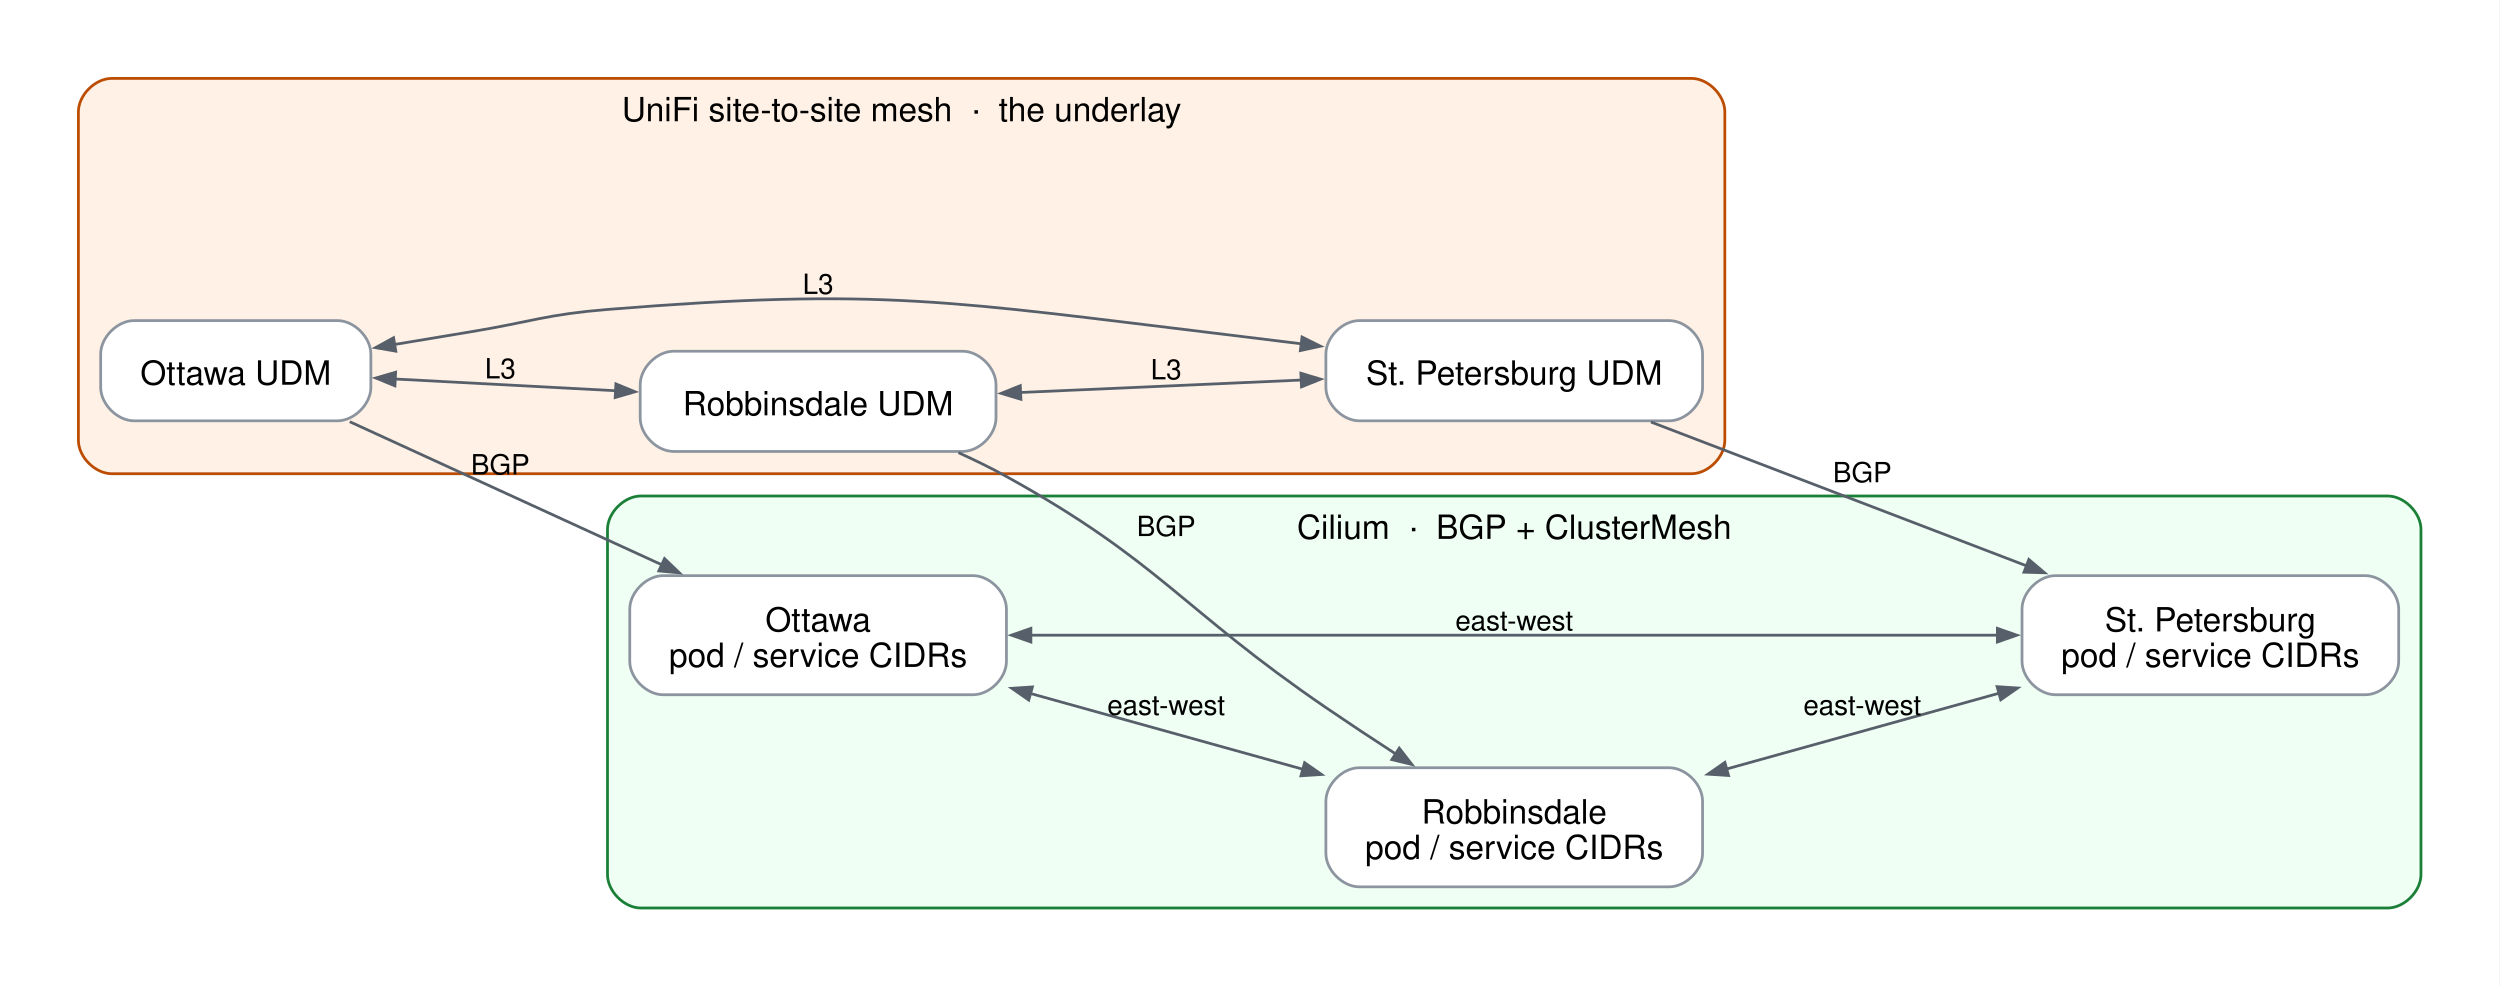
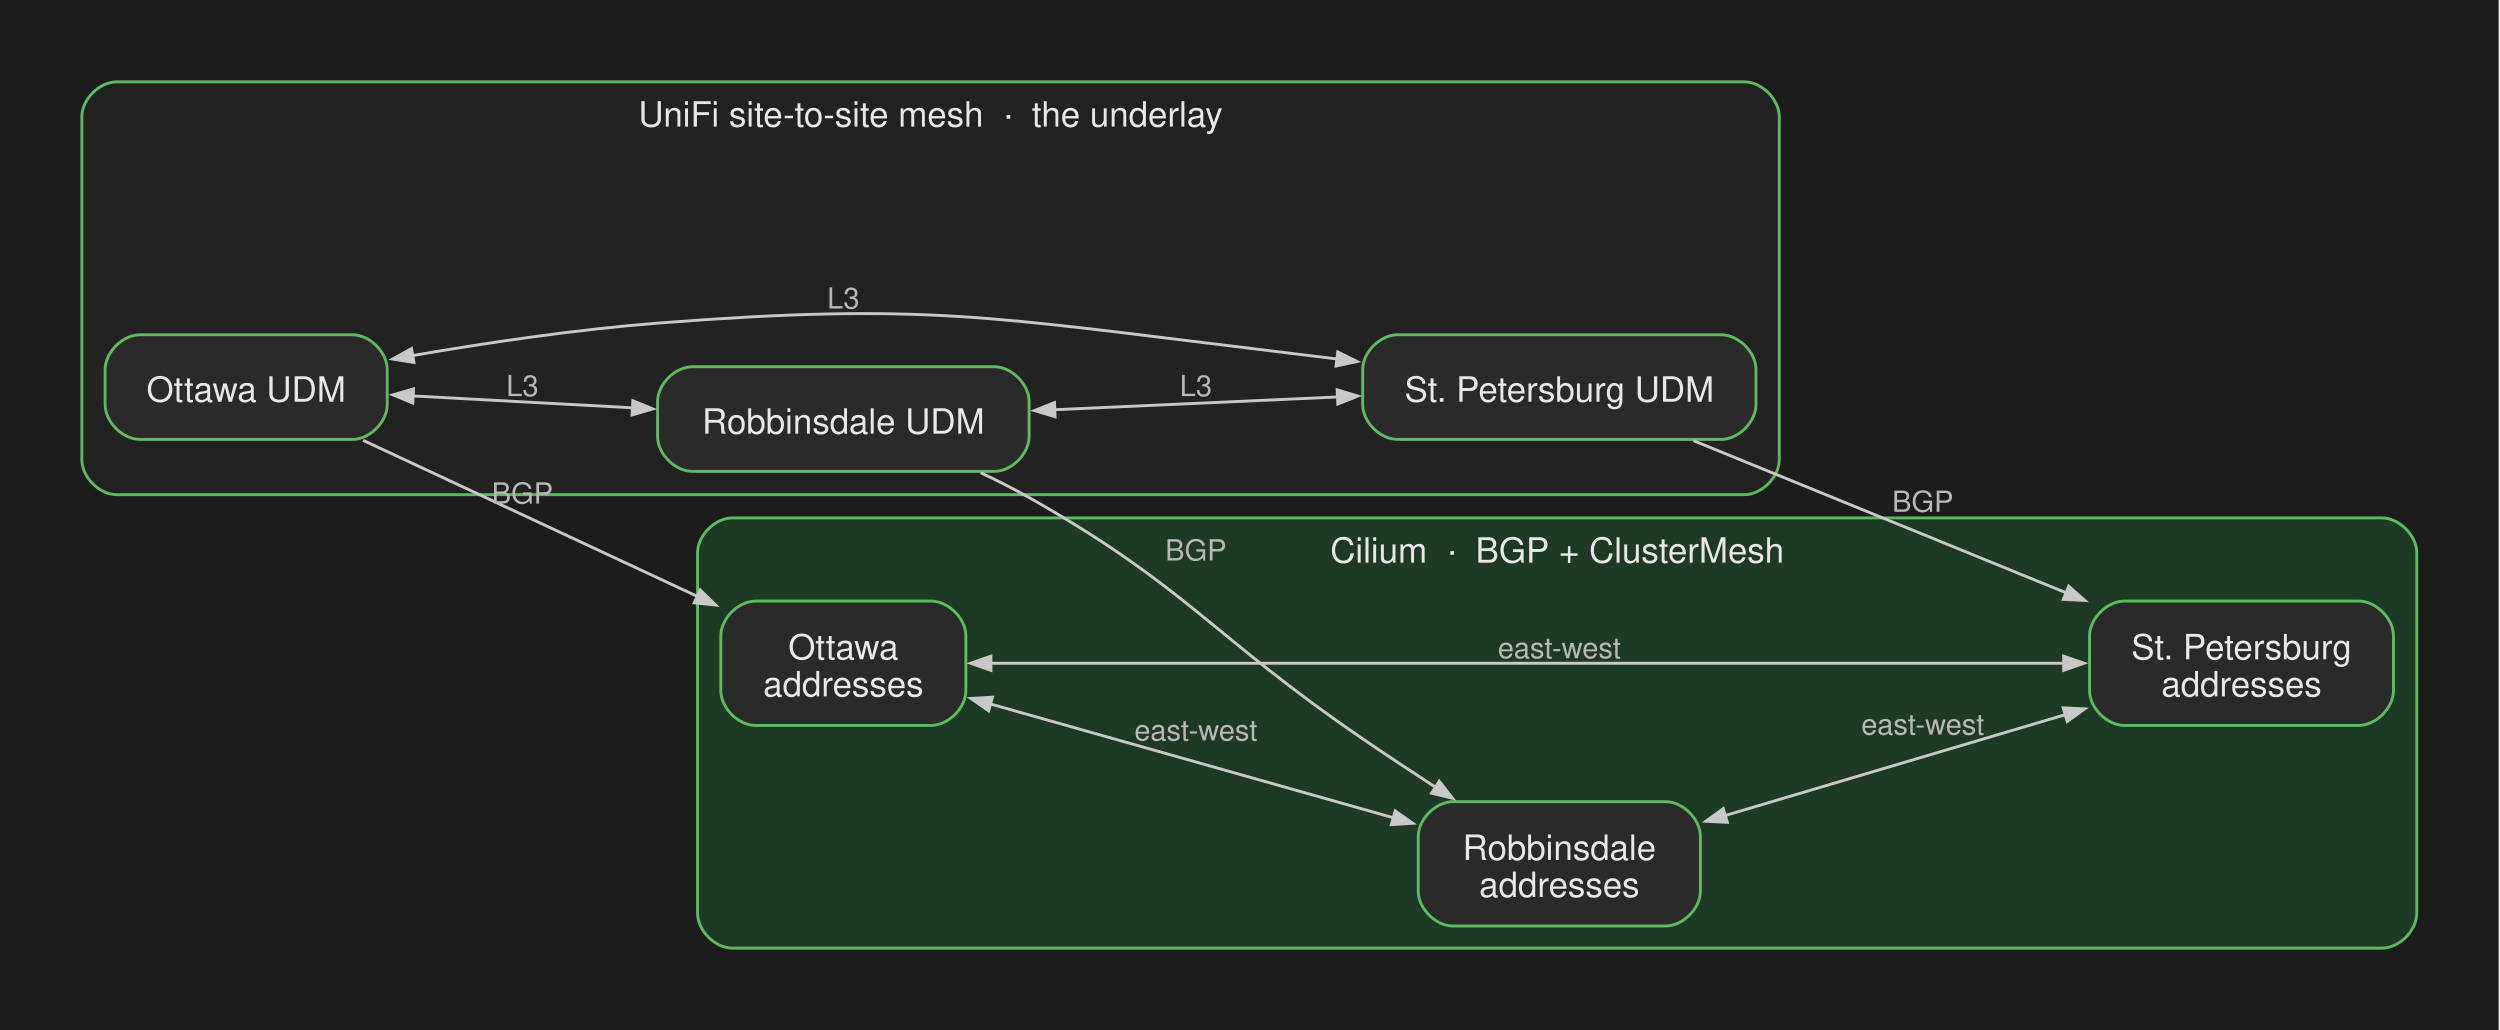
- <svg xmlns="http://www.w3.org/2000/svg" width="898pt" height="354pt" viewBox="0.00 0.00 898.00 354.00">
+ <svg xmlns="http://www.w3.org/2000/svg" width="860pt" height="354pt" viewBox="0.00 0.00 860.00 354.00">
  <g id="graph0" class="graph" transform="scale(1 1) rotate(0) translate(20.16 334.16)">
-     <polygon fill="#ffffff" stroke="none" points="-20.16,20.16 -20.16,-334.16 877.61,-334.16 877.61,20.16 -20.16,20.16" />
+     <polygon fill="#1c1c1c" stroke="none" points="-20.16,20.16 -20.16,-334.16 839.36,-334.16 839.36,20.16 -20.16,20.16" />
    <g id="clust1" class="cluster">
-       <path fill="#fff1e5" stroke="#bc4c00" d="M20,-164C20,-164 587.4,-164 587.4,-164 593.4,-164 599.4,-170 599.4,-176 599.4,-176 599.4,-294 599.4,-294 599.4,-300 593.4,-306 587.4,-306 587.4,-306 20,-306 20,-306 14,-306 8,-300 8,-294 8,-294 8,-176 8,-176 8,-170 14,-164 20,-164" />
-       <text xml:space="preserve" text-anchor="middle" x="303.7" y="-290.6" font-family="Helvetica,sans-Serif" font-size="12.00">UniFi site-to-site mesh  ·  the underlay</text>
+       <path fill="#222222" stroke="#5dba5d" d="M20,-164C20,-164 579.9,-164 579.9,-164 585.9,-164 591.9,-170 591.9,-176 591.9,-176 591.9,-294 591.9,-294 591.9,-300 585.9,-306 579.9,-306 579.9,-306 20,-306 20,-306 14,-306 8,-300 8,-294 8,-294 8,-176 8,-176 8,-170 14,-164 20,-164" />
+       <text xml:space="preserve" text-anchor="middle" x="299.95" y="-290.6" font-family="Helvetica,sans-Serif" font-size="12.00" fill="#e8e8e8">UniFi site-to-site mesh  ·  the underlay</text>
    </g>
    <g id="clust2" class="cluster">
-       <path fill="#f0fff4" stroke="#1a7f37" d="M210.05,-8C210.05,-8 837.45,-8 837.45,-8 843.45,-8 849.45,-14 849.45,-20 849.45,-20 849.45,-144 849.45,-144 849.45,-150 843.45,-156 837.45,-156 837.45,-156 210.05,-156 210.05,-156 204.05,-156 198.05,-150 198.05,-144 198.05,-144 198.05,-20 198.05,-20 198.05,-14 204.05,-8 210.05,-8" />
-       <text xml:space="preserve" text-anchor="middle" x="523.75" y="-140.6" font-family="Helvetica,sans-Serif" font-size="12.00">Cilium  ·  BGP + ClusterMesh</text>
+       <path fill="#1e3a24" stroke="#5dba5d" d="M231.8,-8C231.8,-8 799.2,-8 799.2,-8 805.2,-8 811.2,-14 811.2,-20 811.2,-20 811.2,-144 811.2,-144 811.2,-150 805.2,-156 799.2,-156 799.2,-156 231.8,-156 231.8,-156 225.8,-156 219.8,-150 219.8,-144 219.8,-144 219.8,-20 219.8,-20 219.8,-14 225.8,-8 231.8,-8" />
+       <text xml:space="preserve" text-anchor="middle" x="515.5" y="-140.6" font-family="Helvetica,sans-Serif" font-size="12.00" fill="#e8e8e8">Cilium  ·  BGP + ClusterMesh</text>
    </g>
    <g id="node1" class="node">
-       <path fill="#ffffff" stroke="#8c959f" d="M101.05,-219C101.05,-219 28,-219 28,-219 22,-219 16,-213 16,-207 16,-207 16,-195 16,-195 16,-189 22,-183 28,-183 28,-183 101.05,-183 101.05,-183 107.05,-183 113.05,-189 113.05,-195 113.05,-195 113.05,-207 113.05,-207 113.05,-213 107.05,-219 101.05,-219" />
-       <text xml:space="preserve" text-anchor="middle" x="64.52" y="-195.97" font-family="Helvetica,sans-Serif" font-size="12.00">Ottawa UDM</text>
+       <path fill="#2a2a2a" stroke="#5dba5d" d="M101.05,-219C101.05,-219 28,-219 28,-219 22,-219 16,-213 16,-207 16,-207 16,-195 16,-195 16,-189 22,-183 28,-183 28,-183 101.05,-183 101.05,-183 107.05,-183 113.05,-189 113.05,-195 113.05,-195 113.05,-207 113.05,-207 113.05,-213 107.05,-219 101.05,-219" />
+       <text xml:space="preserve" text-anchor="middle" x="64.52" y="-195.97" font-family="Helvetica,sans-Serif" font-size="12.00" fill="#e8e8e8">Ottawa UDM</text>
    </g>
    <g id="node2" class="node">
-       <path fill="#ffffff" stroke="#8c959f" d="M325.6,-208C325.6,-208 221.8,-208 221.8,-208 215.8,-208 209.8,-202 209.8,-196 209.8,-196 209.8,-184 209.8,-184 209.8,-178 215.8,-172 221.8,-172 221.8,-172 325.6,-172 325.6,-172 331.6,-172 337.6,-178 337.6,-184 337.6,-184 337.6,-196 337.6,-196 337.6,-202 331.6,-208 325.6,-208" />
-       <text xml:space="preserve" text-anchor="middle" x="273.7" y="-184.97" font-family="Helvetica,sans-Serif" font-size="12.00">Robbinsdale UDM</text>
+       <path fill="#2a2a2a" stroke="#5dba5d" d="M321.85,-208C321.85,-208 218.05,-208 218.05,-208 212.05,-208 206.05,-202 206.05,-196 206.05,-196 206.05,-184 206.05,-184 206.05,-178 212.05,-172 218.05,-172 218.05,-172 321.85,-172 321.85,-172 327.85,-172 333.85,-178 333.85,-184 333.85,-184 333.85,-196 333.85,-196 333.85,-202 327.85,-208 321.85,-208" />
+       <text xml:space="preserve" text-anchor="middle" x="269.95" y="-184.97" font-family="Helvetica,sans-Serif" font-size="12.00" fill="#e8e8e8">Robbinsdale UDM</text>
    </g>
    <g id="edge1" class="edge">
-       <path fill="none" stroke="#57606a" d="M121.55,-198.03C146.04,-196.72 175.07,-195.18 201.1,-193.8" />
-       <polygon fill="#57606a" stroke="#57606a" points="121.69,-195.56 114.83,-198.38 121.95,-200.46 121.69,-195.56" />
-       <polygon fill="#57606a" stroke="#57606a" points="201.07,-196.26 207.93,-193.44 200.81,-191.36 201.07,-196.26" />
-       <text xml:space="preserve" text-anchor="middle" x="159.55" y="-198.24" font-family="Helvetica,sans-Serif" font-size="10.00">L3</text>
+       <path fill="none" stroke="#c8c8c8" d="M121.76,-197.96C145.22,-196.69 172.74,-195.2 197.59,-193.86" />
+       <polygon fill="#c8c8c8" stroke="#c8c8c8" points="121.85,-195.5 114.99,-198.33 122.11,-200.39 121.85,-195.5" />
+       <polygon fill="#c8c8c8" stroke="#c8c8c8" points="197.54,-196.32 204.4,-193.49 197.27,-191.42 197.54,-196.32" />
+       <text xml:space="preserve" text-anchor="middle" x="159.55" y="-197.91" font-family="Helvetica,sans-Serif" font-size="10.00" fill="#b8b8b8">L3</text>
    </g>
    <g id="node3" class="node">
-       <path fill="#ffffff" stroke="#8c959f" d="M579.4,-219C579.4,-219 468.1,-219 468.1,-219 462.1,-219 456.1,-213 456.1,-207 456.1,-207 456.1,-195 456.1,-195 456.1,-189 462.1,-183 468.1,-183 468.1,-183 579.4,-183 579.4,-183 585.4,-183 591.4,-189 591.4,-195 591.4,-195 591.4,-207 591.4,-207 591.4,-213 585.4,-219 579.4,-219" />
-       <text xml:space="preserve" text-anchor="middle" x="523.75" y="-195.97" font-family="Helvetica,sans-Serif" font-size="12.00">St. Petersburg UDM</text>
+       <path fill="#2a2a2a" stroke="#5dba5d" d="M571.9,-219C571.9,-219 460.6,-219 460.6,-219 454.6,-219 448.6,-213 448.6,-207 448.6,-207 448.6,-195 448.6,-195 448.6,-189 454.6,-183 460.6,-183 460.6,-183 571.9,-183 571.9,-183 577.9,-183 583.9,-189 583.9,-195 583.9,-195 583.9,-207 583.9,-207 583.9,-213 577.9,-219 571.9,-219" />
+       <text xml:space="preserve" text-anchor="middle" x="516.25" y="-195.97" font-family="Helvetica,sans-Serif" font-size="12.00" fill="#e8e8e8">St. Petersburg UDM</text>
    </g>
    <g id="edge2" class="edge">
-       <path fill="none" stroke="#57606a" d="M121.57,-210.43C130.75,-211.96 140.17,-213.53 149.05,-215 170.82,-218.6 176.06,-221.22 198.05,-223 296.5,-230.98 322.04,-225.81 420.1,-214 428.91,-212.94 438.14,-211.8 447.3,-210.66" />
-       <polygon fill="#57606a" stroke="#57606a" points="122.02,-208.02 114.72,-209.28 121.21,-212.85 122.02,-208.02" />
-       <polygon fill="#57606a" stroke="#57606a" points="447.53,-213.1 454.17,-209.8 446.92,-208.24 447.53,-213.1" />
-       <text xml:space="preserve" text-anchor="middle" x="273.7" y="-228.59" font-family="Helvetica,sans-Serif" font-size="10.00">L3</text>
+       <path fill="none" stroke="#c8c8c8" d="M121.57,-211.82C147.21,-216.24 178.06,-220.82 206.05,-223 297.66,-230.13 321.37,-224.99 412.6,-214 421.41,-212.94 430.64,-211.8 439.8,-210.66" />
+       <polygon fill="#c8c8c8" stroke="#c8c8c8" points="122.24,-209.45 114.93,-210.65 121.4,-214.27 122.24,-209.45" />
+       <polygon fill="#c8c8c8" stroke="#c8c8c8" points="440.03,-213.1 446.67,-209.8 439.42,-208.24 440.03,-213.1" />
+       <text xml:space="preserve" text-anchor="middle" x="269.95" y="-228.03" font-family="Helvetica,sans-Serif" font-size="10.00" fill="#b8b8b8">L3</text>
    </g>
    <g id="node4" class="node">
-       <path fill="#ffffff" stroke="#8c959f" d="M329.35,-127.39C329.35,-127.39 218.05,-127.39 218.05,-127.39 212.05,-127.39 206.05,-121.39 206.05,-115.39 206.05,-115.39 206.05,-96.61 206.05,-96.61 206.05,-90.61 212.05,-84.61 218.05,-84.61 218.05,-84.61 329.35,-84.61 329.35,-84.61 335.35,-84.61 341.35,-90.61 341.35,-96.61 341.35,-96.61 341.35,-115.39 341.35,-115.39 341.35,-121.39 335.35,-127.39 329.35,-127.39" />
-       <text xml:space="preserve" text-anchor="middle" x="273.7" y="-107.35" font-family="Helvetica,sans-Serif" font-size="12.00">Ottawa</text>
-       <text xml:space="preserve" text-anchor="middle" x="273.7" y="-94.6" font-family="Helvetica,sans-Serif" font-size="12.00">pod / service CIDRs</text>
+       <path fill="#2a2a2a" stroke="#5dba5d" d="M300.1,-127.39C300.1,-127.39 239.8,-127.39 239.8,-127.39 233.8,-127.39 227.8,-121.39 227.8,-115.39 227.8,-115.39 227.8,-96.61 227.8,-96.61 227.8,-90.61 233.8,-84.61 239.8,-84.61 239.8,-84.61 300.1,-84.61 300.1,-84.61 306.1,-84.61 312.1,-90.61 312.1,-96.61 312.1,-96.61 312.1,-115.39 312.1,-115.39 312.1,-121.39 306.1,-127.39 300.1,-127.39" />
+       <text xml:space="preserve" text-anchor="middle" x="269.95" y="-107.35" font-family="Helvetica,sans-Serif" font-size="12.00" fill="#e8e8e8">Ottawa</text>
+       <text xml:space="preserve" text-anchor="middle" x="269.95" y="-94.6" font-family="Helvetica,sans-Serif" font-size="12.00" fill="#e8e8e8">addresses</text>
    </g>
    <g id="edge7" class="edge">
-       <path fill="none" stroke="#57606a" d="M105.47,-182.68C137.41,-168.03 182.54,-147.34 217.87,-131.14" />
-       <polygon fill="#57606a" stroke="#57606a" points="218.53,-133.53 223.88,-128.39 216.49,-129.08 218.53,-133.53" />
-       <text xml:space="preserve" text-anchor="middle" x="159.55" y="-163.76" font-family="Helvetica,sans-Serif" font-size="10.00">BGP</text>
+       <path fill="none" stroke="#c8c8c8" d="M104.75,-182.68C137.62,-167.33 184.72,-145.34 220.05,-128.84" />
+       <polygon fill="#c8c8c8" stroke="#c8c8c8" points="220.72,-131.23 226.03,-126.04 218.65,-126.79 220.72,-131.23" />
+       <text xml:space="preserve" text-anchor="middle" x="159.55" y="-160.94" font-family="Helvetica,sans-Serif" font-size="10.00" fill="#b8b8b8">BGP</text>
    </g>
    <g id="edge3" class="edge">
-       <path fill="none" stroke="#57606a" d="M346.1,-193.17C377.78,-194.57 415.09,-196.23 447.24,-197.65" />
-       <polygon fill="#57606a" stroke="#57606a" points="346.55,-190.73 339.45,-192.87 346.33,-195.63 346.55,-190.73" />
-       <polygon fill="#57606a" stroke="#57606a" points="447.11,-200.1 454.21,-197.96 447.33,-195.2 447.11,-200.1" />
-       <text xml:space="preserve" text-anchor="middle" x="398.72" y="-197.91" font-family="Helvetica,sans-Serif" font-size="10.00">L3</text>
+       <path fill="none" stroke="#c8c8c8" d="M342.55,-193.22C373.26,-194.61 409.15,-196.22 440.23,-197.62" />
+       <polygon fill="#c8c8c8" stroke="#c8c8c8" points="342.8,-190.78 335.69,-192.92 342.58,-195.68 342.8,-190.78" />
+       <polygon fill="#c8c8c8" stroke="#c8c8c8" points="439.82,-200.06 446.93,-197.92 440.04,-195.16 439.82,-200.06" />
+       <text xml:space="preserve" text-anchor="middle" x="391.22" y="-197.91" font-family="Helvetica,sans-Serif" font-size="10.00" fill="#b8b8b8">L3</text>
    </g>
    <g id="node5" class="node">
-       <path fill="#ffffff" stroke="#8c959f" d="M579.4,-58.39C579.4,-58.39 468.1,-58.39 468.1,-58.39 462.1,-58.39 456.1,-52.39 456.1,-46.39 456.1,-46.39 456.1,-27.61 456.1,-27.61 456.1,-21.61 462.1,-15.61 468.1,-15.61 468.1,-15.61 579.4,-15.61 579.4,-15.61 585.4,-15.61 591.4,-21.61 591.4,-27.61 591.4,-27.61 591.4,-46.39 591.4,-46.39 591.4,-52.39 585.4,-58.39 579.4,-58.39" />
-       <text xml:space="preserve" text-anchor="middle" x="523.75" y="-38.35" font-family="Helvetica,sans-Serif" font-size="12.00">Robbinsdale</text>
-       <text xml:space="preserve" text-anchor="middle" x="523.75" y="-25.6" font-family="Helvetica,sans-Serif" font-size="12.00">pod / service CIDRs</text>
+       <path fill="#2a2a2a" stroke="#5dba5d" d="M552.77,-58.39C552.77,-58.39 479.72,-58.39 479.72,-58.39 473.72,-58.39 467.72,-52.39 467.72,-46.39 467.72,-46.39 467.72,-27.61 467.72,-27.61 467.72,-21.61 473.72,-15.61 479.72,-15.61 479.72,-15.61 552.77,-15.61 552.77,-15.61 558.77,-15.61 564.77,-21.61 564.77,-27.61 564.77,-27.61 564.77,-46.39 564.77,-46.39 564.77,-52.39 558.77,-58.39 552.77,-58.39" />
+       <text xml:space="preserve" text-anchor="middle" x="516.25" y="-38.35" font-family="Helvetica,sans-Serif" font-size="12.00" fill="#e8e8e8">Robbinsdale</text>
+       <text xml:space="preserve" text-anchor="middle" x="516.25" y="-25.6" font-family="Helvetica,sans-Serif" font-size="12.00" fill="#e8e8e8">addresses</text>
    </g>
    <g id="edge8" class="edge">
-       <path fill="none" stroke="#57606a" d="M324.11,-171.56C330.02,-168.9 335.89,-166.02 341.35,-163 396.42,-132.52 404.14,-115.52 456.1,-80 464.18,-74.48 472.92,-68.7 481.32,-63.25" />
-       <polygon fill="#57606a" stroke="#57606a" points="482.45,-65.43 487,-59.57 479.79,-61.31 482.45,-65.43" />
-       <text xml:space="preserve" text-anchor="middle" x="398.72" y="-141.61" font-family="Helvetica,sans-Serif" font-size="10.00">BGP</text>
+       <path fill="none" stroke="#c8c8c8" d="M317.21,-171.54C322.91,-168.86 328.58,-165.99 333.85,-163 388.6,-131.95 396.64,-115.52 448.6,-80 456.68,-74.48 465.42,-68.7 473.82,-63.25" />
+       <polygon fill="#c8c8c8" stroke="#c8c8c8" points="474.95,-65.43 479.5,-59.57 472.29,-61.31 474.95,-65.43" />
+       <text xml:space="preserve" text-anchor="middle" x="391.22" y="-141.37" font-family="Helvetica,sans-Serif" font-size="10.00" fill="#b8b8b8">BGP</text>
    </g>
    <g id="node6" class="node">
-       <path fill="#ffffff" stroke="#8c959f" d="M829.45,-127.39C829.45,-127.39 718.15,-127.39 718.15,-127.39 712.15,-127.39 706.15,-121.39 706.15,-115.39 706.15,-115.39 706.15,-96.61 706.15,-96.61 706.15,-90.61 712.15,-84.61 718.15,-84.61 718.15,-84.61 829.45,-84.61 829.45,-84.61 835.45,-84.61 841.45,-90.61 841.45,-96.61 841.45,-96.61 841.45,-115.39 841.45,-115.39 841.45,-121.39 835.45,-127.39 829.45,-127.39" />
-       <text xml:space="preserve" text-anchor="middle" x="773.8" y="-107.35" font-family="Helvetica,sans-Serif" font-size="12.00">St. Petersburg</text>
-       <text xml:space="preserve" text-anchor="middle" x="773.8" y="-94.6" font-family="Helvetica,sans-Serif" font-size="12.00">pod / service CIDRs</text>
+       <path fill="#2a2a2a" stroke="#5dba5d" d="M791.2,-127.39C791.2,-127.39 710.65,-127.39 710.65,-127.39 704.65,-127.39 698.65,-121.39 698.65,-115.39 698.65,-115.39 698.65,-96.61 698.65,-96.61 698.65,-90.61 704.65,-84.61 710.65,-84.61 710.65,-84.61 791.2,-84.61 791.2,-84.61 797.2,-84.61 803.2,-90.61 803.2,-96.61 803.2,-96.61 803.2,-115.39 803.2,-115.39 803.2,-121.39 797.2,-127.39 791.2,-127.39" />
+       <text xml:space="preserve" text-anchor="middle" x="750.92" y="-107.35" font-family="Helvetica,sans-Serif" font-size="12.00" fill="#e8e8e8">St. Petersburg</text>
+       <text xml:space="preserve" text-anchor="middle" x="750.92" y="-94.6" font-family="Helvetica,sans-Serif" font-size="12.00" fill="#e8e8e8">addresses</text>
    </g>
    <g id="edge9" class="edge">
-       <path fill="none" stroke="#57606a" d="M572.87,-182.57C611.33,-167.84 665.62,-147.05 707.92,-130.85" />
-       <polygon fill="#57606a" stroke="#57606a" points="708.6,-133.21 714.26,-128.42 706.85,-128.63 708.6,-133.21" />
-       <text xml:space="preserve" text-anchor="middle" x="648.77" y="-160.94" font-family="Helvetica,sans-Serif" font-size="10.00">BGP</text>
+       <path fill="none" stroke="#c8c8c8" d="M562.39,-182.57C598.94,-167.65 650.72,-146.51 690.61,-130.22" />
+       <polygon fill="#c8c8c8" stroke="#c8c8c8" points="691.47,-132.51 697.03,-127.6 689.62,-127.98 691.47,-132.51" />
+       <text xml:space="preserve" text-anchor="middle" x="641.27" y="-158.1" font-family="Helvetica,sans-Serif" font-size="10.00" fill="#b8b8b8">BGP</text>
    </g>
    <g id="edge4" class="edge">
-       <path fill="none" stroke="#57606a" d="M349.84,-85.1C380.88,-76.46 416.79,-66.48 447.81,-57.85" />
-       <polygon fill="#57606a" stroke="#57606a" points="349.37,-82.69 343.28,-86.92 350.68,-87.41 349.37,-82.69" />
-       <polygon fill="#57606a" stroke="#57606a" points="448.46,-60.21 454.54,-55.97 447.14,-55.49 448.46,-60.21" />
-       <text xml:space="preserve" text-anchor="middle" x="398.72" y="-77.38" font-family="Helvetica,sans-Serif" font-size="10.00">east-west</text>
+       <path fill="none" stroke="#c8c8c8" d="M320.44,-92.02C360.62,-80.67 417.28,-64.67 459.14,-52.85" />
+       <polygon fill="#c8c8c8" stroke="#c8c8c8" points="319.92,-89.62 313.85,-93.88 321.25,-94.34 319.92,-89.62" />
+       <polygon fill="#c8c8c8" stroke="#c8c8c8" points="459.78,-55.21 465.85,-50.95 458.45,-50.5 459.78,-55.21" />
+       <text xml:space="preserve" text-anchor="middle" x="391.22" y="-79.43" font-family="Helvetica,sans-Serif" font-size="10.00" fill="#b8b8b8">east-west</text>
    </g>
    <g id="edge5" class="edge">
-       <path fill="none" stroke="#57606a" d="M349.9,-106C443.81,-106 603.53,-106 697.49,-106" />
-       <polygon fill="#57606a" stroke="#57606a" points="350.13,-103.55 343.13,-106 350.13,-108.45 350.13,-103.55" />
-       <polygon fill="#57606a" stroke="#57606a" points="697.3,-108.45 704.3,-106 697.3,-103.55 697.3,-108.45" />
-       <text xml:space="preserve" text-anchor="middle" x="523.75" y="-107.75" font-family="Helvetica,sans-Serif" font-size="10.00">east-west</text>
+       <path fill="none" stroke="#c8c8c8" d="M320.71,-106C409.36,-106 594.26,-106 689.84,-106" />
+       <polygon fill="#c8c8c8" stroke="#c8c8c8" points="320.72,-103.55 313.72,-106 320.72,-108.45 320.72,-103.55" />
+       <polygon fill="#c8c8c8" stroke="#c8c8c8" points="689.73,-108.45 696.73,-106 689.73,-103.55 689.73,-108.45" />
+       <text xml:space="preserve" text-anchor="middle" x="516.25" y="-107.75" font-family="Helvetica,sans-Serif" font-size="10.00" fill="#b8b8b8">east-west</text>
    </g>
    <g id="edge6" class="edge">
-       <path fill="none" stroke="#57606a" d="M599.89,-57.9C630.93,-66.54 666.84,-76.52 697.86,-85.15" />
-       <polygon fill="#57606a" stroke="#57606a" points="600.73,-55.59 593.33,-56.08 599.42,-60.31 600.73,-55.59" />
-       <polygon fill="#57606a" stroke="#57606a" points="697.19,-87.51 704.59,-87.03 698.51,-82.79 697.19,-87.51" />
-       <text xml:space="preserve" text-anchor="middle" x="648.77" y="-77.38" font-family="Helvetica,sans-Serif" font-size="10.00">east-west</text>
+       <path fill="none" stroke="#c8c8c8" d="M573.12,-53.57C608.53,-64.07 654.31,-77.65 690.41,-88.35" />
+       <polygon fill="#c8c8c8" stroke="#c8c8c8" points="574.04,-51.28 566.63,-51.64 572.64,-55.98 574.04,-51.28" />
+       <polygon fill="#c8c8c8" stroke="#c8c8c8" points="689.57,-90.66 696.97,-90.3 690.96,-85.96 689.57,-90.66" />
+       <text xml:space="preserve" text-anchor="middle" x="641.27" y="-81.46" font-family="Helvetica,sans-Serif" font-size="10.00" fill="#b8b8b8">east-west</text>
    </g>
  </g>
</svg>
